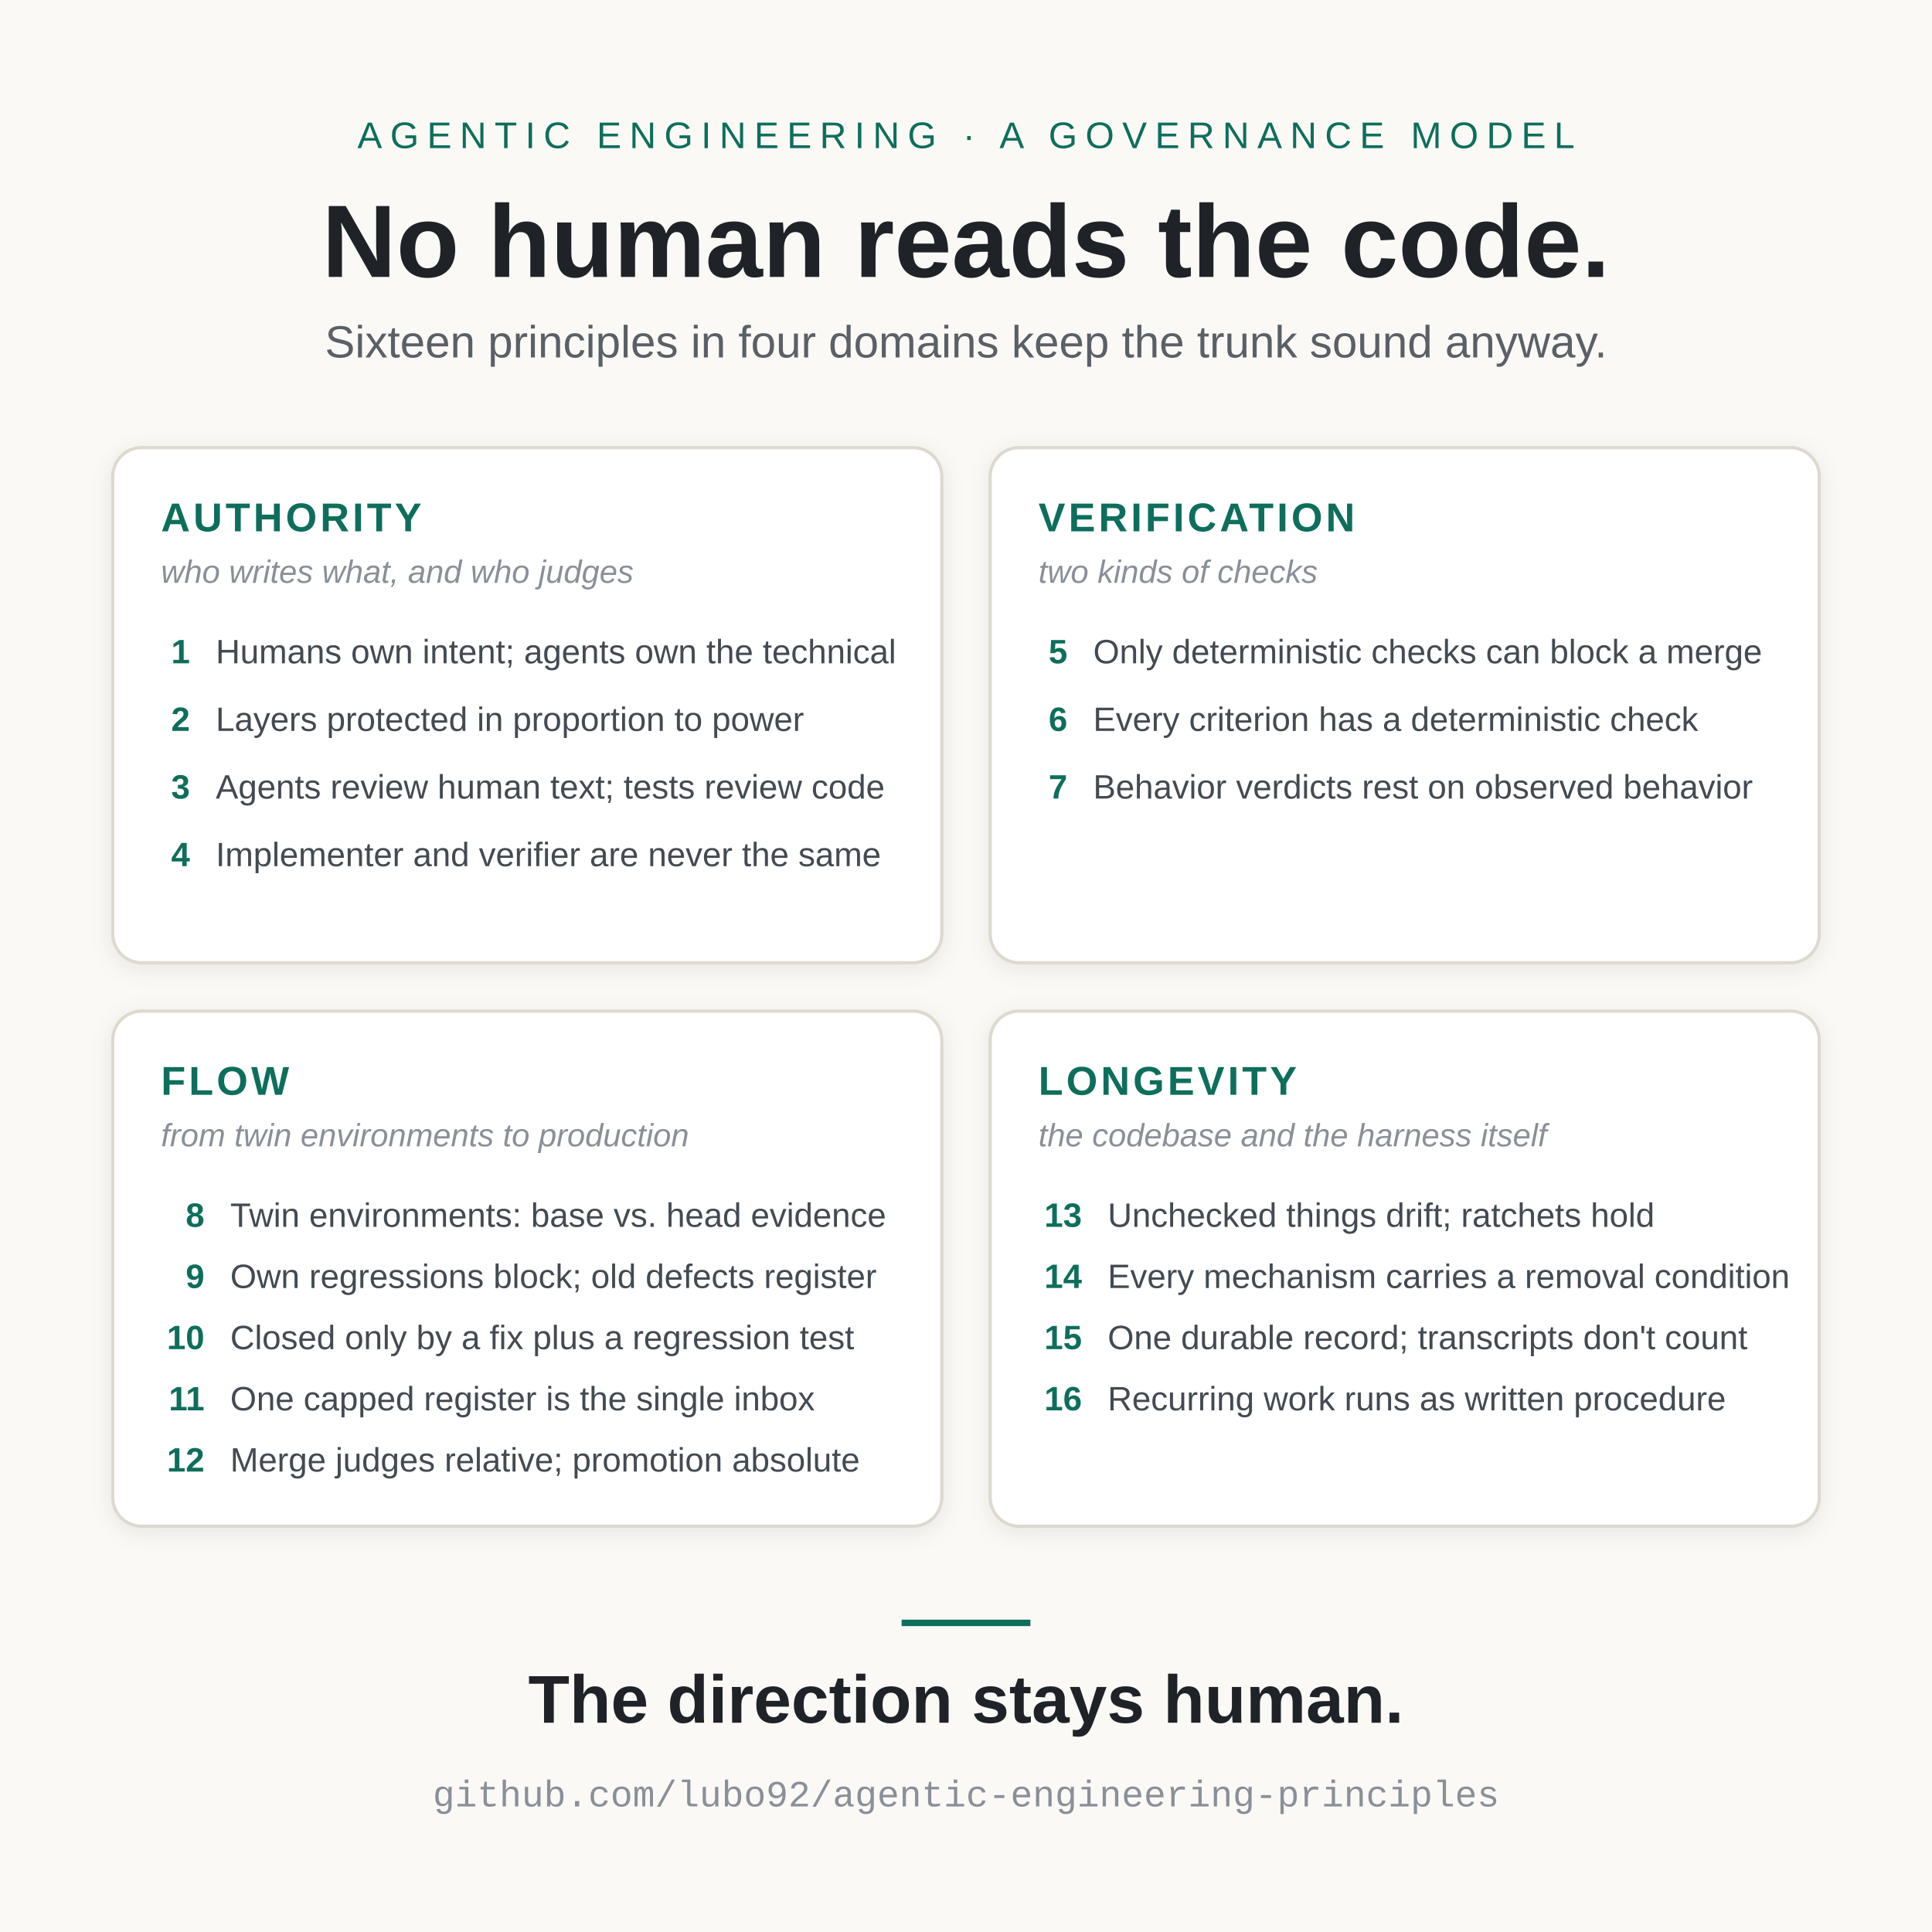
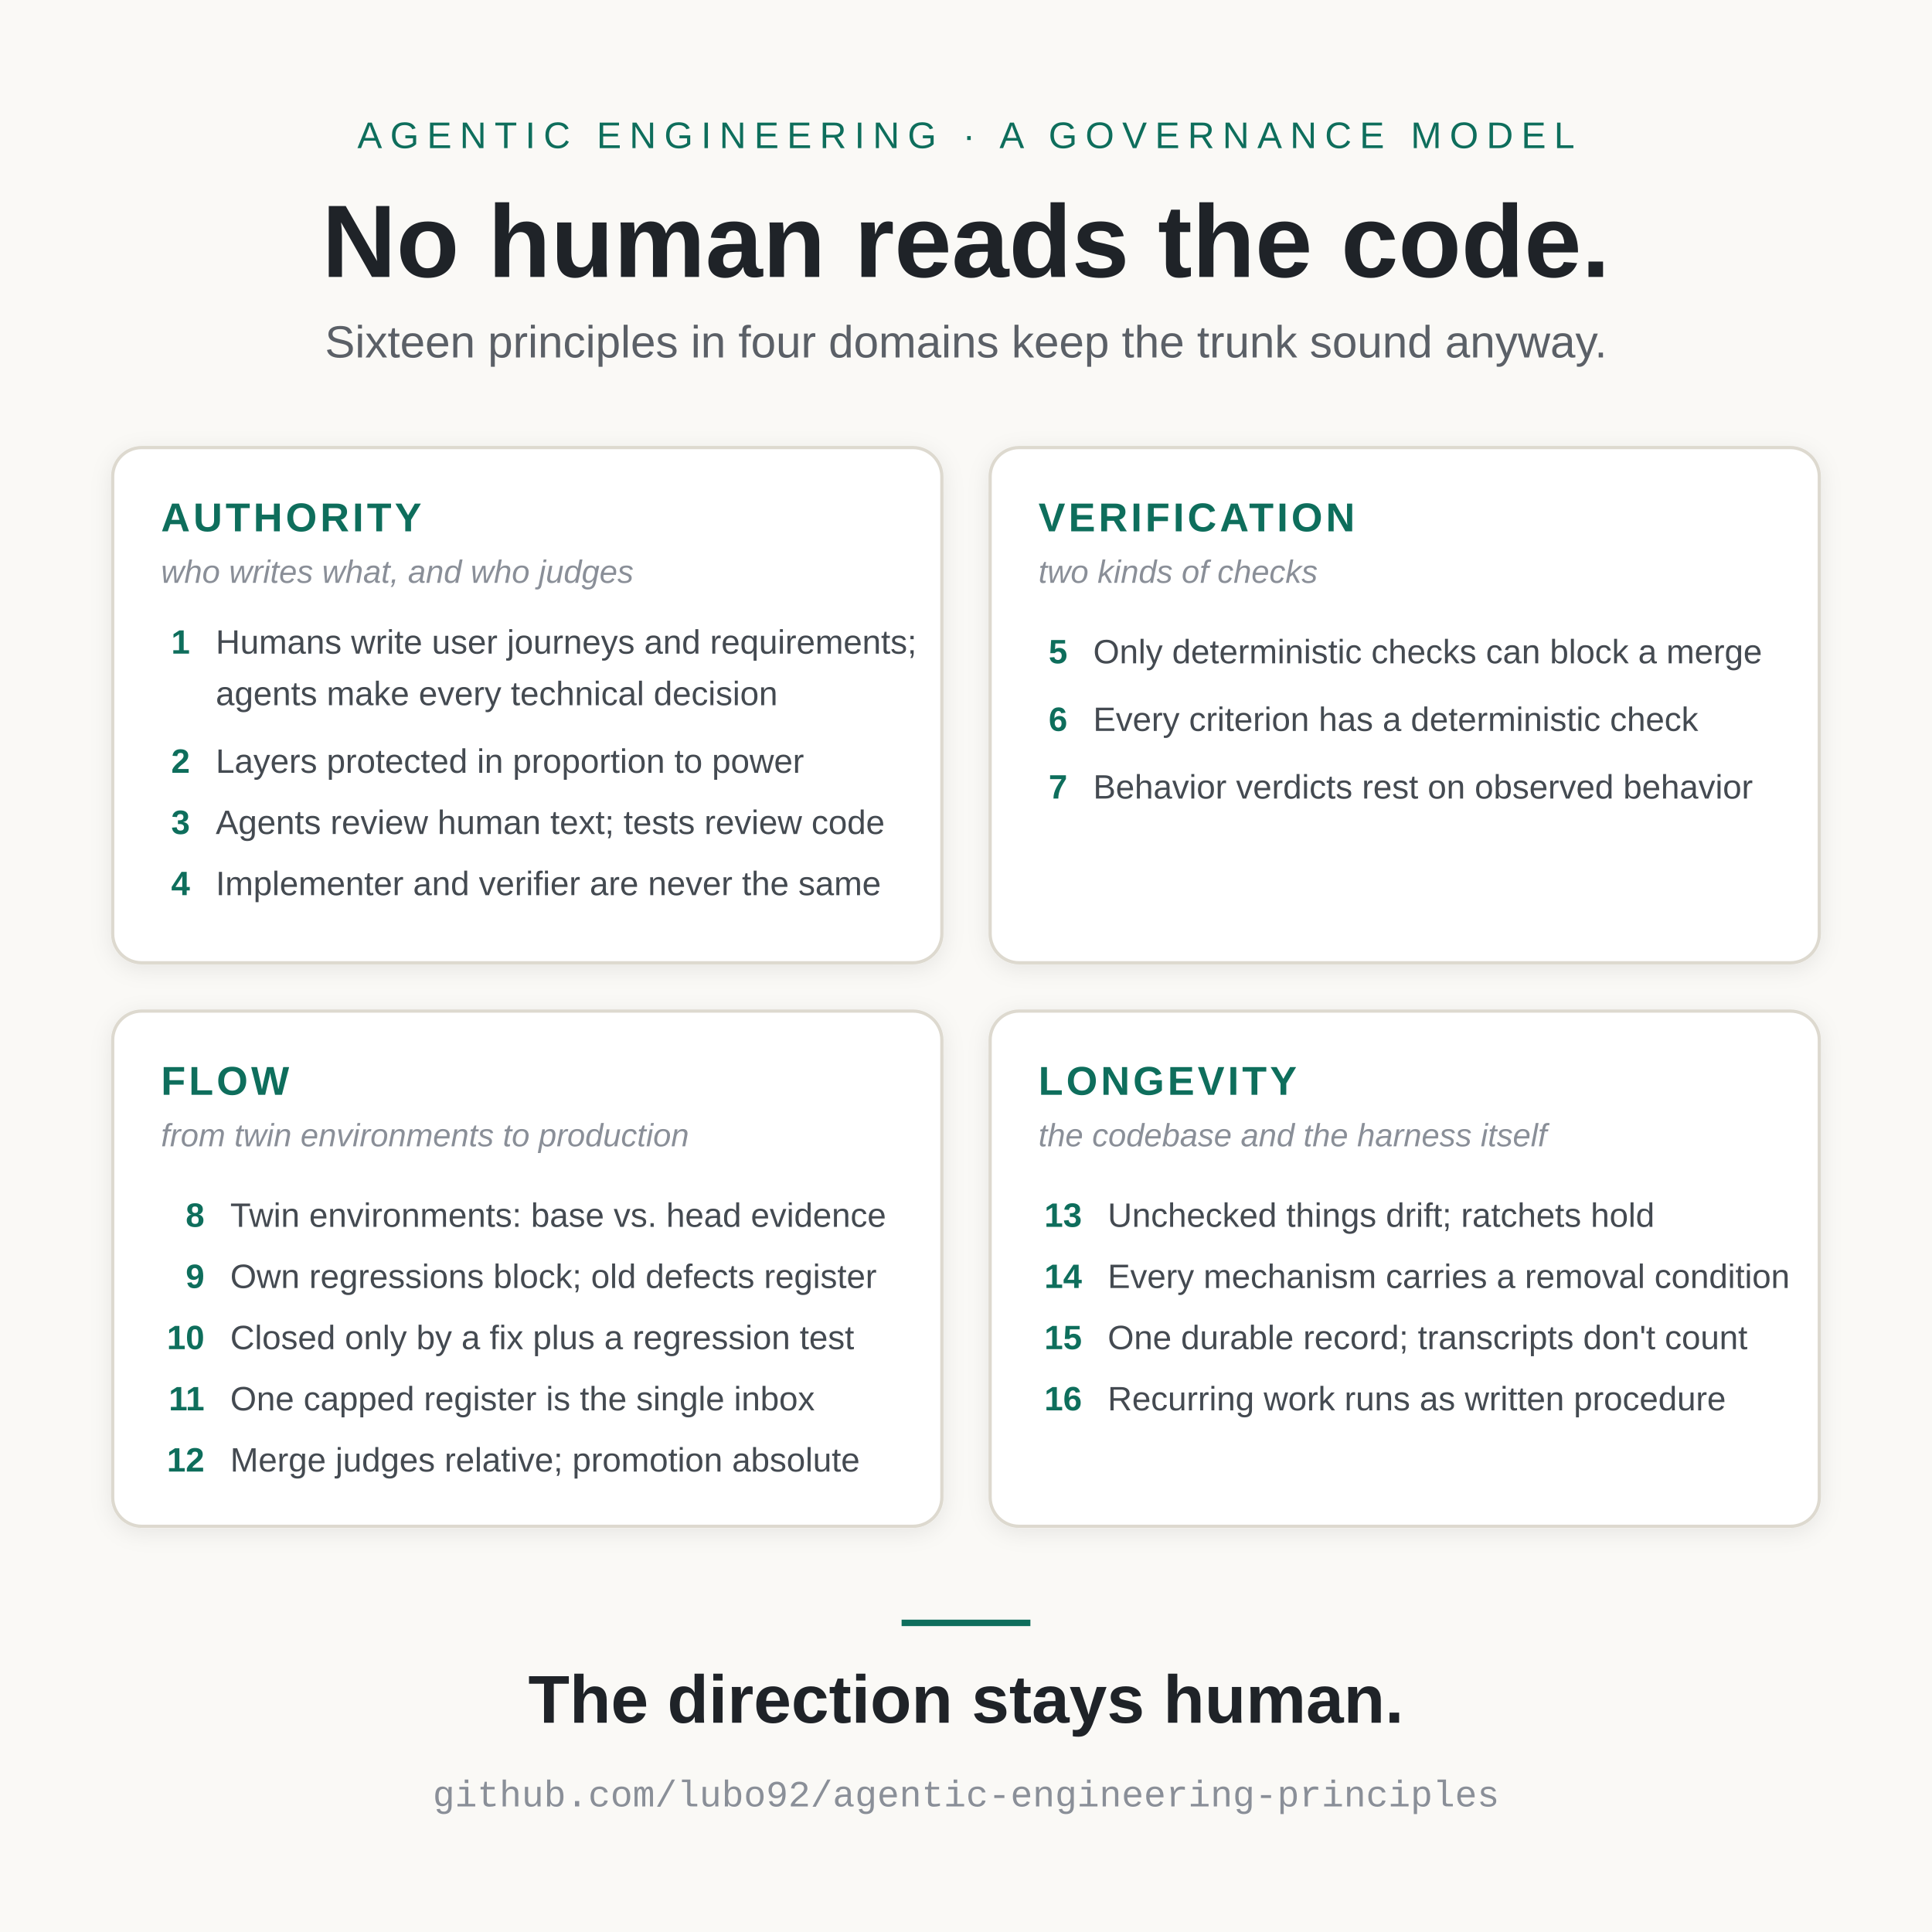
<svg xmlns="http://www.w3.org/2000/svg" width="1200" height="1200" viewBox="0 0 1200 1200">
  <defs>
    <filter id="cardshadow" x="-20%" y="-20%" width="140%" height="140%">
      <feDropShadow dx="0" dy="3" stdDeviation="7" flood-color="#1f2328" flood-opacity="0.08" />
    </filter>
  </defs>
  <rect width="1200" height="1200" fill="#faf9f6" />
  <text x="600" y="92" text-anchor="middle" font-family="Liberation Sans, Arial, sans-serif" font-size="23" letter-spacing="5" fill="#0e6e5c">AGENTIC ENGINEERING · A GOVERNANCE MODEL</text>
  <text x="600" y="172" text-anchor="middle" font-family="Liberation Sans, Arial, sans-serif" font-size="64" font-weight="bold" fill="#1f2328">No human reads the code.</text>
  <text x="600" y="222" text-anchor="middle" font-family="Liberation Sans, Arial, sans-serif" font-size="28" fill="#5b6067">Sixteen principles in four domains keep the trunk sound anyway.</text>
  <g filter="url(#cardshadow)">
    <rect x="70" y="278" width="515" height="320" rx="18" fill="#ffffff" stroke="#ddd9cf" stroke-width="2" />
  </g>
  <text x="100" y="330" font-family="Liberation Sans, Arial, sans-serif" font-size="25" font-weight="bold" letter-spacing="2" fill="#0e6e5c">AUTHORITY</text>
  <text x="100" y="362" font-family="Liberation Sans, Arial, sans-serif" font-size="20" font-style="italic" fill="#8a8f98">who writes what, and who judges</text>
-   <text x="118" y="412" text-anchor="end" font-family="Liberation Sans, Arial, sans-serif" font-size="21" font-weight="bold" fill="#0e6e5c">1</text>
-   <text x="134" y="412" font-family="Liberation Sans, Arial, sans-serif" font-size="21" fill="#444a51">Humans own intent; agents own the technical</text>
-   <text x="118" y="454" text-anchor="end" font-family="Liberation Sans, Arial, sans-serif" font-size="21" font-weight="bold" fill="#0e6e5c">2</text>
-   <text x="134" y="454" font-family="Liberation Sans, Arial, sans-serif" font-size="21" fill="#444a51">Layers protected in proportion to power</text>
-   <text x="118" y="496" text-anchor="end" font-family="Liberation Sans, Arial, sans-serif" font-size="21" font-weight="bold" fill="#0e6e5c">3</text>
-   <text x="134" y="496" font-family="Liberation Sans, Arial, sans-serif" font-size="21" fill="#444a51">Agents review human text; tests review code</text>
-   <text x="118" y="538" text-anchor="end" font-family="Liberation Sans, Arial, sans-serif" font-size="21" font-weight="bold" fill="#0e6e5c">4</text>
-   <text x="134" y="538" font-family="Liberation Sans, Arial, sans-serif" font-size="21" fill="#444a51">Implementer and verifier are never the same</text>
+   <text x="118" y="406" text-anchor="end" font-family="Liberation Sans, Arial, sans-serif" font-size="21" font-weight="bold" fill="#0e6e5c">1</text>
+   <text x="134" y="406" font-family="Liberation Sans, Arial, sans-serif" font-size="21" fill="#444a51">Humans write user journeys and requirements;</text>
+   <text x="134" y="438" font-family="Liberation Sans, Arial, sans-serif" font-size="21" fill="#444a51">agents make every technical decision</text>
+   <text x="118" y="480" text-anchor="end" font-family="Liberation Sans, Arial, sans-serif" font-size="21" font-weight="bold" fill="#0e6e5c">2</text>
+   <text x="134" y="480" font-family="Liberation Sans, Arial, sans-serif" font-size="21" fill="#444a51">Layers protected in proportion to power</text>
+   <text x="118" y="518" text-anchor="end" font-family="Liberation Sans, Arial, sans-serif" font-size="21" font-weight="bold" fill="#0e6e5c">3</text>
+   <text x="134" y="518" font-family="Liberation Sans, Arial, sans-serif" font-size="21" fill="#444a51">Agents review human text; tests review code</text>
+   <text x="118" y="556" text-anchor="end" font-family="Liberation Sans, Arial, sans-serif" font-size="21" font-weight="bold" fill="#0e6e5c">4</text>
+   <text x="134" y="556" font-family="Liberation Sans, Arial, sans-serif" font-size="21" fill="#444a51">Implementer and verifier are never the same</text>
  <g filter="url(#cardshadow)">
    <rect x="615" y="278" width="515" height="320" rx="18" fill="#ffffff" stroke="#ddd9cf" stroke-width="2" />
  </g>
  <text x="645" y="330" font-family="Liberation Sans, Arial, sans-serif" font-size="25" font-weight="bold" letter-spacing="2" fill="#0e6e5c">VERIFICATION</text>
  <text x="645" y="362" font-family="Liberation Sans, Arial, sans-serif" font-size="20" font-style="italic" fill="#8a8f98">two kinds of checks</text>
  <text x="663" y="412" text-anchor="end" font-family="Liberation Sans, Arial, sans-serif" font-size="21" font-weight="bold" fill="#0e6e5c">5</text>
  <text x="679" y="412" font-family="Liberation Sans, Arial, sans-serif" font-size="21" fill="#444a51">Only deterministic checks can block a merge</text>
  <text x="663" y="454" text-anchor="end" font-family="Liberation Sans, Arial, sans-serif" font-size="21" font-weight="bold" fill="#0e6e5c">6</text>
  <text x="679" y="454" font-family="Liberation Sans, Arial, sans-serif" font-size="21" fill="#444a51">Every criterion has a deterministic check</text>
  <text x="663" y="496" text-anchor="end" font-family="Liberation Sans, Arial, sans-serif" font-size="21" font-weight="bold" fill="#0e6e5c">7</text>
  <text x="679" y="496" font-family="Liberation Sans, Arial, sans-serif" font-size="21" fill="#444a51">Behavior verdicts rest on observed behavior</text>
  <g filter="url(#cardshadow)">
    <rect x="70" y="628" width="515" height="320" rx="18" fill="#ffffff" stroke="#ddd9cf" stroke-width="2" />
  </g>
  <text x="100" y="680" font-family="Liberation Sans, Arial, sans-serif" font-size="25" font-weight="bold" letter-spacing="2" fill="#0e6e5c">FLOW</text>
  <text x="100" y="712" font-family="Liberation Sans, Arial, sans-serif" font-size="20" font-style="italic" fill="#8a8f98">from twin environments to production</text>
  <text x="127" y="762" text-anchor="end" font-family="Liberation Sans, Arial, sans-serif" font-size="21" font-weight="bold" fill="#0e6e5c">8</text>
  <text x="143" y="762" font-family="Liberation Sans, Arial, sans-serif" font-size="21" fill="#444a51">Twin environments: base vs. head evidence</text>
  <text x="127" y="800" text-anchor="end" font-family="Liberation Sans, Arial, sans-serif" font-size="21" font-weight="bold" fill="#0e6e5c">9</text>
  <text x="143" y="800" font-family="Liberation Sans, Arial, sans-serif" font-size="21" fill="#444a51">Own regressions block; old defects register</text>
  <text x="127" y="838" text-anchor="end" font-family="Liberation Sans, Arial, sans-serif" font-size="21" font-weight="bold" fill="#0e6e5c">10</text>
  <text x="143" y="838" font-family="Liberation Sans, Arial, sans-serif" font-size="21" fill="#444a51">Closed only by a fix plus a regression test</text>
  <text x="127" y="876" text-anchor="end" font-family="Liberation Sans, Arial, sans-serif" font-size="21" font-weight="bold" fill="#0e6e5c">11</text>
  <text x="143" y="876" font-family="Liberation Sans, Arial, sans-serif" font-size="21" fill="#444a51">One capped register is the single inbox</text>
  <text x="127" y="914" text-anchor="end" font-family="Liberation Sans, Arial, sans-serif" font-size="21" font-weight="bold" fill="#0e6e5c">12</text>
  <text x="143" y="914" font-family="Liberation Sans, Arial, sans-serif" font-size="21" fill="#444a51">Merge judges relative; promotion absolute</text>
  <g filter="url(#cardshadow)">
    <rect x="615" y="628" width="515" height="320" rx="18" fill="#ffffff" stroke="#ddd9cf" stroke-width="2" />
  </g>
  <text x="645" y="680" font-family="Liberation Sans, Arial, sans-serif" font-size="25" font-weight="bold" letter-spacing="2" fill="#0e6e5c">LONGEVITY</text>
  <text x="645" y="712" font-family="Liberation Sans, Arial, sans-serif" font-size="20" font-style="italic" fill="#8a8f98">the codebase and the harness itself</text>
  <text x="672" y="762" text-anchor="end" font-family="Liberation Sans, Arial, sans-serif" font-size="21" font-weight="bold" fill="#0e6e5c">13</text>
  <text x="688" y="762" font-family="Liberation Sans, Arial, sans-serif" font-size="21" fill="#444a51">Unchecked things drift; ratchets hold</text>
  <text x="672" y="800" text-anchor="end" font-family="Liberation Sans, Arial, sans-serif" font-size="21" font-weight="bold" fill="#0e6e5c">14</text>
  <text x="688" y="800" font-family="Liberation Sans, Arial, sans-serif" font-size="21" fill="#444a51">Every mechanism carries a removal condition</text>
  <text x="672" y="838" text-anchor="end" font-family="Liberation Sans, Arial, sans-serif" font-size="21" font-weight="bold" fill="#0e6e5c">15</text>
  <text x="688" y="838" font-family="Liberation Sans, Arial, sans-serif" font-size="21" fill="#444a51">One durable record; transcripts don't count</text>
  <text x="672" y="876" text-anchor="end" font-family="Liberation Sans, Arial, sans-serif" font-size="21" font-weight="bold" fill="#0e6e5c">16</text>
  <text x="688" y="876" font-family="Liberation Sans, Arial, sans-serif" font-size="21" fill="#444a51">Recurring work runs as written procedure</text>
  <line x1="560" y1="1008" x2="640" y2="1008" stroke="#0e6e5c" stroke-width="4" />
  <text x="600" y="1070" text-anchor="middle" font-family="Liberation Sans, Arial, sans-serif" font-size="42" font-weight="bold" fill="#1f2328">The direction stays human.</text>
  <text x="600" y="1122" text-anchor="middle" font-family="Liberation Mono, monospace" font-size="23" fill="#8a8f98">github.com/lubo92/agentic-engineering-principles</text>
</svg>
